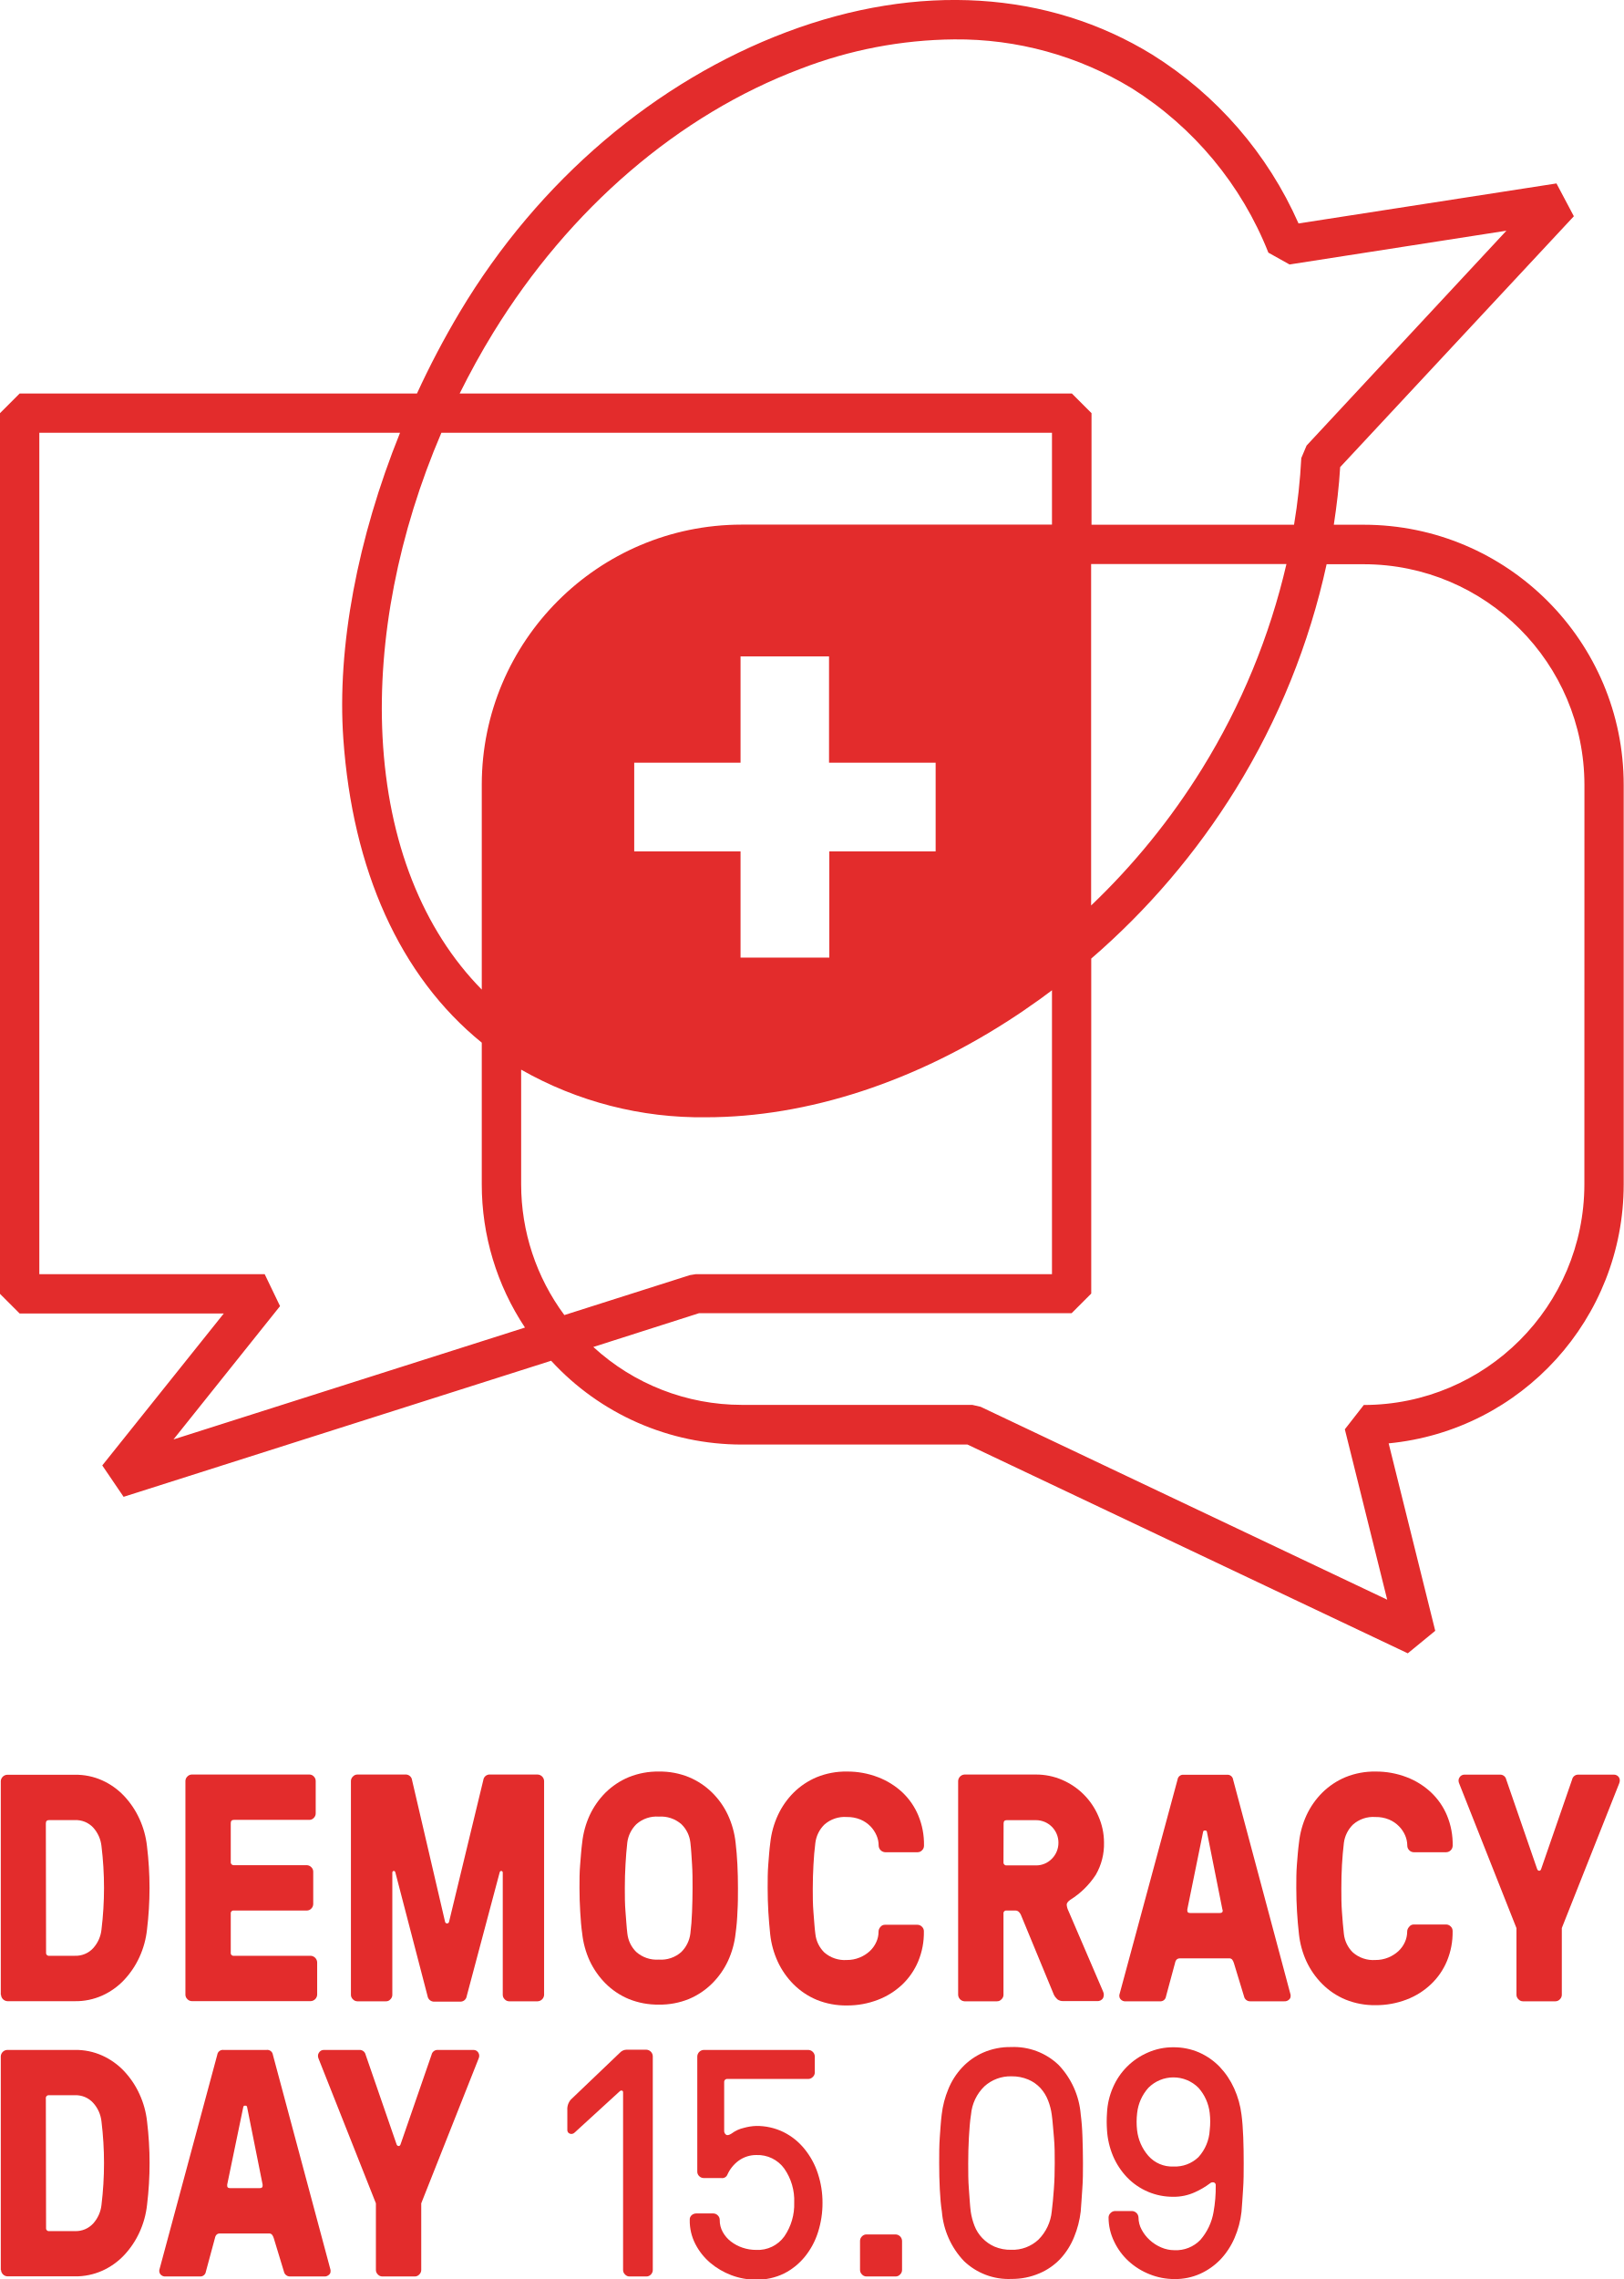
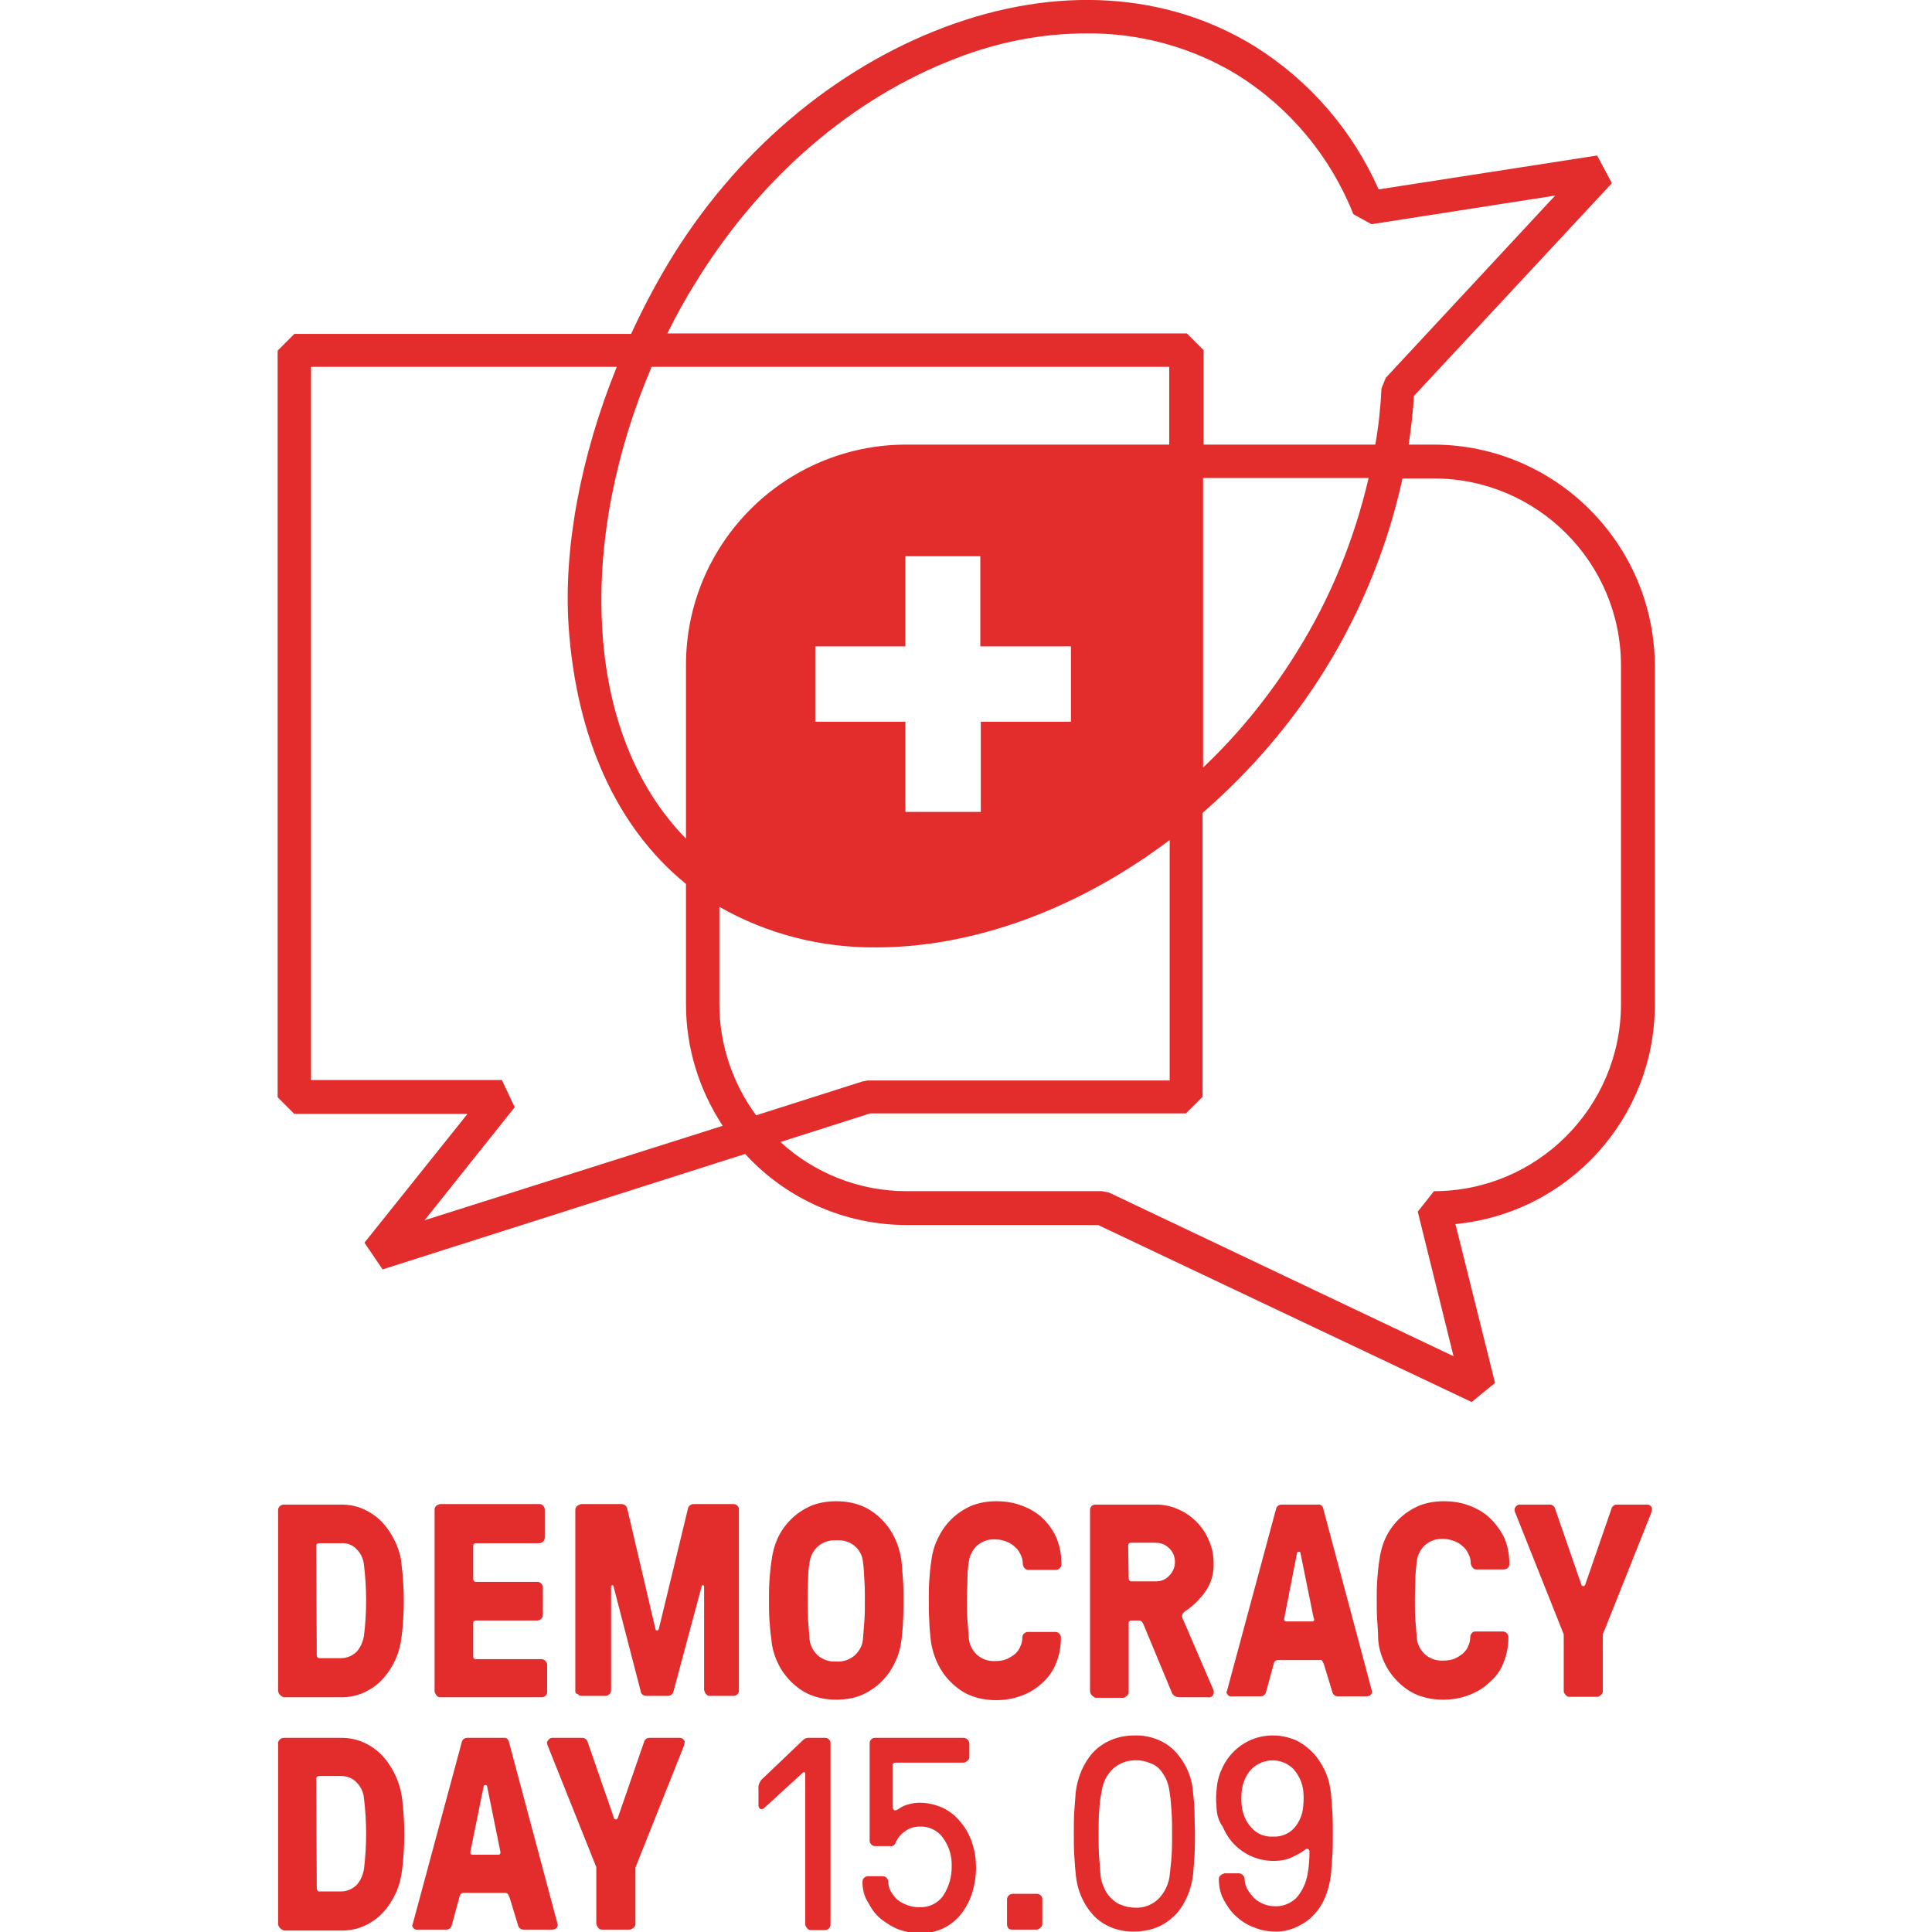
- <svg xmlns="http://www.w3.org/2000/svg" id="Calque_1" data-name="Calque 1" viewBox="0 0 288.64 405">
-   <path d="M65.82,359.5v-38A1.2,1.2,0,0,1,67,320.39H79a11.45,11.45,0,0,1,4.85,1,12.27,12.27,0,0,1,3.88,2.76,15.07,15.07,0,0,1,2.73,4.06,15.72,15.72,0,0,1,1.35,4.89,61.23,61.23,0,0,1,0,14.82,15.72,15.72,0,0,1-1.35,4.89,15.07,15.07,0,0,1-2.73,4.06,12.27,12.27,0,0,1-3.88,2.76,11.45,11.45,0,0,1-4.85,1H67a1.2,1.2,0,0,1-1.14-1.15ZM73.87,352a.5.5,0,0,0,.57.56H79a4.2,4.2,0,0,0,3.26-1.37,5.84,5.84,0,0,0,1.46-3.29,61.23,61.23,0,0,0,0-14.82,5.84,5.84,0,0,0-1.46-3.29A4.2,4.2,0,0,0,79,328.45h-4.6c-.38,0-.57.19-.57.59Z" transform="translate(-65.68 -5)" style="fill:#e32c2c" />
-   <path d="M98.64,359.5v-38a1.11,1.11,0,0,1,.35-.8,1.09,1.09,0,0,1,.8-.35h20.89a1.05,1.05,0,0,1,.79.35,1.13,1.13,0,0,1,.33.8v5.75a1.11,1.11,0,0,1-.33.8,1.06,1.06,0,0,1-.79.36H107.26c-.38,0-.56.19-.56.59v6.87a.52.52,0,0,0,.56.59H120.2a1.14,1.14,0,0,1,.8.34,1.09,1.09,0,0,1,.36.82v5.75a1.14,1.14,0,0,1-.34.8,1.08,1.08,0,0,1-.82.35H107.26a.49.49,0,0,0-.56.56V352a.49.49,0,0,0,.56.56h13.65a1.22,1.22,0,0,1,1.15,1.15v5.76a1.2,1.2,0,0,1-1.15,1.15H99.79a1.09,1.09,0,0,1-.8-.35A1.11,1.11,0,0,1,98.64,359.5Z" transform="translate(-65.68 -5)" style="fill:#e32c2c" />
-   <path d="M128.06,359.5v-38a1.08,1.08,0,0,1,.36-.8,1.07,1.07,0,0,1,.79-.35h8.51a1.13,1.13,0,0,1,1.21,1l5.87,25.19a.36.36,0,0,0,.7,0l6.09-25.19a1.13,1.13,0,0,1,1.21-1h8.45a1.2,1.2,0,0,1,1.15,1.15v38a1.2,1.2,0,0,1-1.15,1.15H156.2a1.07,1.07,0,0,1-.8-.35,1.11,1.11,0,0,1-.35-.8V337.82a.3.3,0,0,0-.21-.33c-.14,0-.25,0-.33.22l-5.86,22a1.13,1.13,0,0,1-1.21,1h-4.52a1.17,1.17,0,0,1-1.24-1l-5.73-22c-.07-.18-.18-.26-.32-.22a.3.3,0,0,0-.21.33V359.5a1.1,1.1,0,0,1-.34.8,1,1,0,0,1-.81.35h-5.06a1.07,1.07,0,0,1-.79-.35A1.08,1.08,0,0,1,128.06,359.5Z" transform="translate(-65.68 -5)" style="fill:#e32c2c" />
-   <path d="M168.82,344.74c-.08-1.39-.13-2.79-.13-4.22s0-2.82.12-4.18.19-2.65.36-3.89a15.65,15.65,0,0,1,1.34-4.88,14.18,14.18,0,0,1,2.8-4,13,13,0,0,1,4.13-2.75,13.76,13.76,0,0,1,5.36-1,13.61,13.61,0,0,1,5.35,1,13.1,13.1,0,0,1,4.13,2.75,13.82,13.82,0,0,1,2.81,4,15.66,15.66,0,0,1,1.35,4.88c.15,1.24.25,2.54.32,3.89s.1,2.75.1,4.18,0,2.83-.09,4.2a37.27,37.27,0,0,1-.33,3.87,15.74,15.74,0,0,1-1.35,4.88,14,14,0,0,1-2.81,4,13,13,0,0,1-4.13,2.77,13.61,13.61,0,0,1-5.35,1,13.76,13.76,0,0,1-5.36-1,12.87,12.87,0,0,1-4.13-2.77,14.37,14.37,0,0,1-2.8-4,15.72,15.72,0,0,1-1.34-4.88C169,347.41,168.9,346.13,168.82,344.74Zm8.05-8.41c-.08,1.37-.12,2.76-.12,4.19s0,2.83.12,4.22.18,2.67.33,3.87a5.4,5.4,0,0,0,1.59,3.28,5.48,5.48,0,0,0,4,1.35,5.42,5.42,0,0,0,4-1.35,5.59,5.59,0,0,0,1.61-3.28c.15-1.18.25-2.47.3-3.86s.09-2.8.09-4.23,0-2.82-.09-4.19-.15-2.66-.3-3.91a5.36,5.36,0,0,0-1.6-3.25,5.5,5.5,0,0,0-4-1.34,5.41,5.41,0,0,0-4,1.35,5.57,5.57,0,0,0-1.61,3.24C177.05,333.67,176.94,335,176.87,336.33Z" transform="translate(-65.68 -5)" style="fill:#e32c2c" />
-   <path d="M202.26,344.74c-.08-1.39-.12-2.79-.12-4.22s0-2.82.11-4.18.19-2.65.36-3.89a15.66,15.66,0,0,1,1.35-4.88,14,14,0,0,1,2.79-4,12.94,12.94,0,0,1,4.12-2.75,13.72,13.72,0,0,1,5.38-1,15.1,15.1,0,0,1,5.5,1,13.4,13.4,0,0,1,4.34,2.7,12,12,0,0,1,2.84,4.13,13.29,13.29,0,0,1,1,5.3v.06a1.11,1.11,0,0,1-.34.8,1.08,1.08,0,0,1-.81.35h-5.75a1.22,1.22,0,0,1-1.16-1.16v-.06a4.41,4.41,0,0,0-.38-1.77,5.42,5.42,0,0,0-1.09-1.63,5.52,5.52,0,0,0-1.76-1.19,6.11,6.11,0,0,0-2.42-.45,5.42,5.42,0,0,0-4,1.35,5.5,5.5,0,0,0-1.6,3.24c-.16,1.25-.27,2.55-.34,3.91s-.12,2.76-.12,4.19,0,2.83.12,4.22.18,2.67.34,3.87a5.39,5.39,0,0,0,1.58,3.28,5.5,5.5,0,0,0,4,1.35,5.89,5.89,0,0,0,2.3-.44,6,6,0,0,0,1.79-1.13,5,5,0,0,0,1.15-1.6,4.3,4.3,0,0,0,.41-1.82v-.05a1.24,1.24,0,0,1,.34-.84,1,1,0,0,1,.82-.38h5.75a1.11,1.11,0,0,1,.8.34,1.08,1.08,0,0,1,.35.81v.06a13.25,13.25,0,0,1-1,5.27,12.18,12.18,0,0,1-2.84,4.14,13.11,13.11,0,0,1-4.34,2.72,15.1,15.1,0,0,1-5.5,1,13.78,13.78,0,0,1-5.37-1,12.87,12.87,0,0,1-4.13-2.77,14.13,14.13,0,0,1-2.79-4,15.74,15.74,0,0,1-1.35-4.88C202.46,347.41,202.34,346.13,202.26,344.74Z" transform="translate(-65.68 -5)" style="fill:#e32c2c" />
-   <path d="M236,359.5v-38a1.2,1.2,0,0,1,1.15-1.15h12.66a11.76,11.76,0,0,1,4.68.95,12.35,12.35,0,0,1,3.84,2.6,12.22,12.22,0,0,1,2.6,3.85,11.58,11.58,0,0,1,1,4.67,10.89,10.89,0,0,1-1.45,5.73,14.65,14.65,0,0,1-4.54,4.46c-.42.3-.64.59-.64.86a2.74,2.74,0,0,0,.28,1.05l6.18,14.38a1.36,1.36,0,0,1,0,1.18,1.13,1.13,0,0,1-1.11.53H254.7a1.59,1.59,0,0,1-1.07-.32,2.82,2.82,0,0,1-.62-.83l-5.87-14.21a1.84,1.84,0,0,0-.33-.47.87.87,0,0,0-.68-.26h-1.51a.49.49,0,0,0-.56.56V359.5a1.08,1.08,0,0,1-.36.8,1.06,1.06,0,0,1-.8.35h-5.75A1.2,1.2,0,0,1,236,359.5Zm8.06-23.59a.52.52,0,0,0,.56.59h5.19a3.89,3.89,0,0,0,2.84-1.17,4,4,0,0,0,1.18-2.87,4,4,0,0,0-4-4h-5.19c-.38,0-.56.19-.56.59Z" transform="translate(-65.68 -5)" style="fill:#e32c2c" />
-   <path d="M264.66,359.5,275,321.26a1,1,0,0,1,1.1-.87h7.69a1,1,0,0,1,1.09.87L295.1,359.5a.91.91,0,0,1,0,.23.77.77,0,0,1-.19.53,1.15,1.15,0,0,1-1,.39h-6a1.09,1.09,0,0,1-1.09-.87l-1.8-5.92a2.31,2.31,0,0,0-.28-.59.65.65,0,0,0-.59-.25h-8.73c-.47,0-.76.27-.87.84l-1.6,5.92a1,1,0,0,1-1.1.87h-6a1.11,1.11,0,0,1-1-.39.9.9,0,0,1-.2-.53A1.79,1.79,0,0,1,264.66,359.5Zm12.08-15.19a1.21,1.21,0,0,0,0,.25c0,.27.17.4.51.4h5.27c.34,0,.51-.13.51-.4a.65.65,0,0,0-.06-.25l-2.75-13.79a.26.26,0,0,0-.28-.22h-.11a.26.26,0,0,0-.28.22Z" transform="translate(-65.68 -5)" style="fill:#e32c2c" />
-   <path d="M296.24,344.74c-.08-1.39-.13-2.79-.13-4.22s0-2.82.11-4.18.2-2.65.37-3.89a15.65,15.65,0,0,1,1.34-4.88,14,14,0,0,1,2.8-4,12.94,12.94,0,0,1,4.12-2.75,13.64,13.64,0,0,1,5.37-1,15.16,15.16,0,0,1,5.51,1,13.24,13.24,0,0,1,4.33,2.7,11.93,11.93,0,0,1,2.85,4.13,13.29,13.29,0,0,1,1,5.3v.06a1.18,1.18,0,0,1-1.16,1.15H317a1.13,1.13,0,0,1-.81-.35,1.15,1.15,0,0,1-.35-.81v-.06a4.59,4.59,0,0,0-.38-1.77,5.27,5.27,0,0,0-1.1-1.63,5.41,5.41,0,0,0-1.76-1.19,6,6,0,0,0-2.42-.45,5.41,5.41,0,0,0-4,1.35,5.57,5.57,0,0,0-1.61,3.24c-.15,1.25-.26,2.55-.34,3.91s-.11,2.76-.11,4.19,0,2.83.11,4.22.19,2.67.34,3.87a5.4,5.4,0,0,0,1.59,3.28,5.48,5.48,0,0,0,4,1.35,5.91,5.91,0,0,0,2.31-.44,6.13,6.13,0,0,0,1.79-1.13,5,5,0,0,0,1.15-1.6,4.45,4.45,0,0,0,.41-1.82v-.05a1.24,1.24,0,0,1,.34-.84A1,1,0,0,1,317,347h5.74a1.14,1.14,0,0,1,.81.34,1.08,1.08,0,0,1,.35.81v.06a13.25,13.25,0,0,1-1,5.27,12.06,12.06,0,0,1-2.85,4.14,13,13,0,0,1-4.33,2.72,15.16,15.16,0,0,1-5.51,1,13.73,13.73,0,0,1-5.36-1,12.76,12.76,0,0,1-4.13-2.77,14.16,14.16,0,0,1-2.8-4,15.72,15.72,0,0,1-1.34-4.88C296.44,347.41,296.32,346.13,296.24,344.74Z" transform="translate(-65.68 -5)" style="fill:#e32c2c" />
-   <path d="M325.09,322a1.37,1.37,0,0,1-.14-.59,1,1,0,0,1,.17-.54,1,1,0,0,1,.87-.5h6.34a1.09,1.09,0,0,1,1.1.87l5.5,15.92c.08.18.19.29.35.29s.28-.08.35-.29l5.51-15.92a1.09,1.09,0,0,1,1.09-.87h6.35a1.06,1.06,0,0,1,.9.5,1,1,0,0,1,.14.54,1.53,1.53,0,0,1-.14.59l-10.17,25.63V359.5a1.11,1.11,0,0,1-.35.8,1.07,1.07,0,0,1-.8.35H336.4a1.07,1.07,0,0,1-.79-.35,1.08,1.08,0,0,1-.36-.8V347.65Z" transform="translate(-65.68 -5)" style="fill:#e32c2c" />
-   <path d="M65.82,408.4v-38A1.2,1.2,0,0,1,67,369.29H79a11.45,11.45,0,0,1,4.85,1,12.27,12.27,0,0,1,3.88,2.76,15.07,15.07,0,0,1,2.73,4.06A15.65,15.65,0,0,1,91.82,382a61.23,61.23,0,0,1,0,14.82,15.72,15.72,0,0,1-1.35,4.89,15.07,15.07,0,0,1-2.73,4.06,12.27,12.27,0,0,1-3.88,2.76,11.6,11.6,0,0,1-4.85,1H67a1.2,1.2,0,0,1-1.14-1.15Zm8.05-7.47a.5.5,0,0,0,.57.56H79a4.2,4.2,0,0,0,3.26-1.37,5.87,5.87,0,0,0,1.46-3.29,61.23,61.23,0,0,0,0-14.82,5.84,5.84,0,0,0-1.46-3.29A4.17,4.17,0,0,0,79,377.34h-4.6a.51.51,0,0,0-.57.59Z" transform="translate(-65.68 -5)" style="fill:#e32c2c" />
-   <path d="M94,408.4l10.3-38.24a1,1,0,0,1,1.1-.87h7.69a1,1,0,0,1,1.1.87l10.25,38.24a1.64,1.64,0,0,1,0,.22.73.73,0,0,1-.19.54,1.15,1.15,0,0,1-1,.39h-6a1.09,1.09,0,0,1-1.1-.87l-1.8-5.92a1.9,1.9,0,0,0-.28-.59.65.65,0,0,0-.59-.26h-8.73c-.47,0-.76.28-.87.85l-1.6,5.92a1,1,0,0,1-1.09.87h-6a1.11,1.11,0,0,1-1-.39.91.91,0,0,1-.2-.54A.83.83,0,0,1,94,408.4Zm12.07-15.19a1.21,1.21,0,0,0,0,.25q0,.39.51.39h5.28c.34,0,.5-.13.5-.39a.85.85,0,0,0,0-.25l-2.76-13.79a.26.26,0,0,0-.28-.22h-.11a.26.26,0,0,0-.28.22Z" transform="translate(-65.68 -5)" style="fill:#e32c2c" />
-   <path d="M122.34,370.92a1.37,1.37,0,0,1-.14-.59.91.91,0,0,1,.17-.54,1,1,0,0,1,.87-.5h6.34a1.09,1.09,0,0,1,1.1.87l5.5,15.92a.41.41,0,0,0,.35.29c.16,0,.28-.09.35-.29l5.51-15.92a1.08,1.08,0,0,1,1.09-.87h6.35a1,1,0,0,1,.89.5,1,1,0,0,1,.15.54,1.39,1.39,0,0,1-.15.59l-10.16,25.63V408.4a1.11,1.11,0,0,1-.35.8,1.07,1.07,0,0,1-.8.35h-5.76a1.09,1.09,0,0,1-.8-.35,1.11,1.11,0,0,1-.35-.8V396.55Z" transform="translate(-65.68 -5)" style="fill:#e32c2c" />
-   <path d="M166.53,383.55V380a2.57,2.57,0,0,1,.62-1.88l8.73-8.34a1.65,1.65,0,0,1,1.15-.53h3.55a1.2,1.2,0,0,1,1.14,1.15v38a1.13,1.13,0,0,1-.33.8,1.08,1.08,0,0,1-.81.35h-3a1.05,1.05,0,0,1-.79-.35,1.07,1.07,0,0,1-.35-.8V376.84c0-.19-.07-.3-.2-.32a.37.37,0,0,0-.34.07L167.8,384a.79.79,0,0,1-.83.17A.65.65,0,0,1,166.53,383.55Z" transform="translate(-65.68 -5)" style="fill:#e32c2c" />
-   <path d="M188.29,399.5a1,1,0,0,1,.36-.86,1.24,1.24,0,0,1,.81-.29h3a1.13,1.13,0,0,1,.8.33,1.09,1.09,0,0,1,.36.82,4.27,4.27,0,0,0,.55,2.17,5.42,5.42,0,0,0,1.43,1.66,7.11,7.11,0,0,0,2.06,1.1,7.49,7.49,0,0,0,2.45.4,5.79,5.79,0,0,0,5-2.41,10,10,0,0,0,1.75-6,9.84,9.84,0,0,0-1.78-6.06,5.84,5.84,0,0,0-4.95-2.39,5.28,5.28,0,0,0-3.14,1,6.22,6.22,0,0,0-2,2.47,1,1,0,0,1-1.1.62h-3.11a1.13,1.13,0,0,1-.8-.33,1.08,1.08,0,0,1-.35-.82V370.44a1.2,1.2,0,0,1,1.15-1.15h18.58a1.2,1.2,0,0,1,1.16,1.14v2.88a1.06,1.06,0,0,1-.36.79,1.11,1.11,0,0,1-.82.35H195a.53.53,0,0,0-.59.57v8.64a.8.8,0,0,0,.33.69q.31.24,1-.21a5.75,5.75,0,0,1,2.18-1,9.32,9.32,0,0,1,2.18-.34,10.81,10.81,0,0,1,4.86,1.09,11.18,11.18,0,0,1,3.73,3,13.46,13.46,0,0,1,2.37,4.35,16.4,16.4,0,0,1,.83,5.22,16.87,16.87,0,0,1-.8,5.22,13.17,13.17,0,0,1-2.34,4.36,11.41,11.41,0,0,1-3.73,3,11,11,0,0,1-4.92,1.08,12.37,12.37,0,0,1-4.42-.8,12.77,12.77,0,0,1-3.75-2.2,10.93,10.93,0,0,1-2.64-3.33A9,9,0,0,1,188.29,399.5Z" transform="translate(-65.68 -5)" style="fill:#e32c2c" />
-   <path d="M218.56,408.4v-5.17a1.11,1.11,0,0,1,.34-.8,1.08,1.08,0,0,1,.81-.35h5.17a1.18,1.18,0,0,1,1.15,1.15v5.17a1.11,1.11,0,0,1-.35.8,1.07,1.07,0,0,1-.8.35h-5.17a1.09,1.09,0,0,1-.8-.35A1.11,1.11,0,0,1,218.56,408.4Z" transform="translate(-65.68 -5)" style="fill:#e32c2c" />
-   <path d="M232.74,394.05c-.08-1.51-.11-3.07-.11-4.66s0-3.13.11-4.63.19-2.82.34-4a16.64,16.64,0,0,1,1.18-4.52,12.47,12.47,0,0,1,2.44-3.82,11.44,11.44,0,0,1,3.71-2.64,11.93,11.93,0,0,1,5-1,11.52,11.52,0,0,1,8.45,3.18,14.41,14.41,0,0,1,3.93,8.78c.15,1.14.26,2.47.31,4s.09,3.06.09,4.63,0,3.12-.12,4.63-.17,2.85-.28,4a17,17,0,0,1-1.18,4.55,12.64,12.64,0,0,1-2.41,3.83,11,11,0,0,1-3.74,2.61,12.4,12.4,0,0,1-5,1,11.46,11.46,0,0,1-8.44-3.19,14.42,14.42,0,0,1-3.91-8.77C232.93,396.9,232.82,395.57,232.74,394.05Zm5.17-9.17c-.08,1.49-.12,3-.12,4.57s0,3.08.12,4.57.18,2.84.33,4a11.49,11.49,0,0,0,.66,2.51,6.55,6.55,0,0,0,1.39,2.19,6.85,6.85,0,0,0,2.16,1.52,7.23,7.23,0,0,0,3,.57,6.72,6.72,0,0,0,4.83-1.81,8.21,8.21,0,0,0,2.36-5c.15-1.18.27-2.52.38-4s.15-3,.15-4.57,0-3.08-.14-4.57-.22-2.85-.39-4.08a10.72,10.72,0,0,0-.65-2.5,7,7,0,0,0-1.34-2.19,6.26,6.26,0,0,0-2.17-1.53,7.44,7.44,0,0,0-3-.58,6.9,6.9,0,0,0-4.82,1.79,7.91,7.91,0,0,0-2.37,5C238.09,382,238,383.4,237.91,384.88Z" transform="translate(-65.68 -5)" style="fill:#e32c2c" />
-   <path d="M262.46,383.52a21.14,21.14,0,0,1,0-3,12.78,12.78,0,0,1,1.06-4.56,11.85,11.85,0,0,1,6.22-6.21,11,11,0,0,1,4.52-.93,11.31,11.31,0,0,1,4.57.92,11.66,11.66,0,0,1,3.67,2.56,13.82,13.82,0,0,1,2.56,3.82,16,16,0,0,1,1.31,4.67c.15,1.14.25,2.47.31,4s.08,3.06.08,4.63,0,3.12-.11,4.64-.17,2.84-.28,4a16.11,16.11,0,0,1-1.24,4.66,13.17,13.17,0,0,1-2.49,3.8,11.71,11.71,0,0,1-3.61,2.55,10.83,10.83,0,0,1-4.55.94,11.81,11.81,0,0,1-4.44-.85,12.12,12.12,0,0,1-3.74-2.33,11.18,11.18,0,0,1-2.56-3.47,9.76,9.76,0,0,1-1-4.29,1.08,1.08,0,0,1,.36-.8,1.11,1.11,0,0,1,.8-.35l3,0a1.2,1.2,0,0,1,1.16,1.15,4.52,4.52,0,0,0,.55,2.14,6.75,6.75,0,0,0,1.44,1.86,7,7,0,0,0,2.05,1.32,5.86,5.86,0,0,0,2.35.49,6,6,0,0,0,4.61-1.83,10.14,10.14,0,0,0,2.34-4.94,24.82,24.82,0,0,0,.39-4.76.49.49,0,0,0-.32-.51.74.74,0,0,0-.71.17,13.78,13.78,0,0,1-2.63,1.55,9,9,0,0,1-3.9.83,11.28,11.28,0,0,1-8.19-3.44,12.69,12.69,0,0,1-2.5-3.79A14.17,14.17,0,0,1,262.46,383.52Zm5.35.05a8.34,8.34,0,0,0,2,4.54,5.61,5.61,0,0,0,4.47,1.9,6,6,0,0,0,4.44-1.67,7.73,7.73,0,0,0,2-4.77,13.12,13.12,0,0,0,0-3.07,8.09,8.09,0,0,0-2-4.48,6.28,6.28,0,0,0-8.9,0,8,8,0,0,0-2,4.48A13.12,13.12,0,0,0,267.81,383.57Z" transform="translate(-65.68 -5)" style="fill:#e32c2c" />
-   <path d="M308.12,98.25h-5.34c.52-3.42.93-6.83,1.13-10.24l41.54-44.58-3.09-5.83-45.85,7.11a67.54,67.54,0,0,0-26-30C252,3.33,228.89,1.89,205.5,10.7c-23.08,8.69-44,26.17-58.09,49.76a153.51,153.51,0,0,0-7.61,14.47H69.17l-3.49,3.49V234.93l3.49,3.49h36.29l-21.6,27L87.65,271l76-24.18a46,46,0,0,0,33.87,14.89h40.14l78.27,37.1,4.88-4-8.28-33.31a46.26,46.26,0,0,0,41.78-46v-71A46.24,46.24,0,0,0,308.12,98.25ZM153.36,64.12c13.58-22.09,33-38.74,54.6-46.88A77.65,77.65,0,0,1,235.3,12a59.66,59.66,0,0,1,31.59,8.7,61,61,0,0,1,24.26,29.2L294.91,52l38.55-6L297.94,84.18,297,86.4a103.9,103.9,0,0,1-1.29,11.85h-36V78.42l-3.49-3.49H147.39C149.22,71.25,151.2,67.63,153.36,64.12Zm141,41.11a121,121,0,0,1-15,36.38,123,123,0,0,1-19.72,24.3V105.23ZM144.14,81.91H252.68V98.23H197.51a46.24,46.24,0,0,0-46.19,46.19v36.44c-10.49-10.66-16.67-26.17-17.64-44.93C132.79,118.57,136.53,99.65,144.14,81.91Zm34.28,74.39V140.54h18.9V121.65h15.73v18.89H232V156.3h-18.9v18.87H197.32V156.3ZM96.52,260.8l18.94-23.69-2.73-5.68H72.67V81.91h64.12c-7.55,18.71-11.23,38.11-10.08,54.38,1.64,23.26,10,42.15,24.61,54h0l0,0v25.17A45.92,45.92,0,0,0,159,240.92Zm61.8-45.33V195.09a64.69,64.69,0,0,0,32.86,8.46c17.93,0,37.37-6.25,55.35-18.21.76-.5,1.49-1,2.24-1.54.57-.4,1.14-.78,1.71-1.19.74-.53,1.47-1.08,2.2-1.63v50.45h-63.3l-1.06.17L166,238.7A39,39,0,0,1,158.32,215.47Zm189,0a39.25,39.25,0,0,1-39.21,39.21L304.74,259l7.53,30.28L240,255l-1.49-.34H197.53a39,39,0,0,1-26.38-10.29l18.78-6h66.24l3.49-3.49V175.35a130.19,130.19,0,0,0,25.67-30.08,127.65,127.65,0,0,0,16.17-40h6.62a39.25,39.25,0,0,1,39.21,39.21Z" transform="translate(-65.68 -5)" style="fill:#e32c2c" />
+ <svg xmlns="http://www.w3.org/2000/svg" version="1.1" id="Calque_1" x="0px" y="0px" viewBox="0 0 405 405" style="enable-background:new 0 0 405 405;" xml:space="preserve" width="405" height="405">
+   <style type="text/css">
+ 	.st0{fill:#E32C2C;}
+ </style>
+   <path class="st0" d="M58.3,354.5v-38c0-0.6,0.6-1.1,1.2-1.1h12c1.7,0,3.3,0.3,4.8,1c1.5,0.7,2.8,1.6,3.9,2.8c1.1,1.2,2,2.6,2.7,4.1  c0.7,1.5,1.2,3.2,1.3,4.9c0.6,4.9,0.6,9.9,0,14.8c-0.2,1.7-0.6,3.3-1.3,4.9c-0.7,1.5-1.6,2.9-2.7,4.1c-1.1,1.2-2.4,2.1-3.9,2.8  c-1.5,0.7-3.2,1-4.8,1h-12C58.9,355.6,58.4,355.1,58.3,354.5L58.3,354.5z M66.4,347c0,0.3,0.2,0.5,0.4,0.6c0,0,0.1,0,0.1,0h4.6  c1.2,0,2.4-0.5,3.3-1.4c0.8-0.9,1.3-2.1,1.5-3.3c0.6-4.9,0.6-9.9,0-14.8c-0.1-1.2-0.6-2.4-1.5-3.3c-0.8-0.9-2-1.4-3.3-1.3h-4.6  c-0.4,0-0.6,0.2-0.6,0.6L66.4,347z" />
+   <path class="st0" d="M91.1,354.5v-38c0-0.3,0.1-0.6,0.3-0.8c0.2-0.2,0.5-0.3,0.8-0.4h20.9c0.3,0,0.6,0.1,0.8,0.4  c0.2,0.2,0.3,0.5,0.3,0.8v5.8c0,0.3-0.1,0.6-0.3,0.8c-0.2,0.2-0.5,0.4-0.8,0.4H99.8c-0.4,0-0.6,0.2-0.6,0.6v6.9  c0,0.3,0.2,0.5,0.4,0.6c0,0,0.1,0,0.1,0h12.9c0.3,0,0.6,0.1,0.8,0.3c0.2,0.2,0.4,0.5,0.4,0.8v5.8c0,0.3-0.1,0.6-0.3,0.8  c-0.2,0.2-0.5,0.4-0.8,0.4H99.8c-0.3,0-0.5,0.1-0.6,0.4c0,0.1,0,0.1,0,0.2v6.9c0,0.3,0.1,0.5,0.4,0.6c0.1,0,0.1,0,0.2,0h13.7  c0.6,0,1.1,0.5,1.2,1.1v5.8c0,0.6-0.5,1.1-1.2,1.1H92.3c-0.3,0-0.6-0.1-0.8-0.4C91.3,355.1,91.1,354.8,91.1,354.5z" />
+   <path class="st0" d="M120.6,354.5v-38c0-0.3,0.1-0.6,0.4-0.8c0.2-0.2,0.5-0.3,0.8-0.4h8.5c0.6,0,1.1,0.4,1.2,1l5.9,25.2  c0,0.2,0.2,0.3,0.4,0.3c0.1,0,0.2-0.1,0.3-0.3l6.1-25.2c0.1-0.6,0.6-1,1.2-1h8.4c0.6,0,1.1,0.5,1.1,1.1v38c0,0.6-0.5,1.1-1.1,1.1h-5  c-0.3,0-0.6-0.1-0.8-0.4c-0.2-0.2-0.3-0.5-0.4-0.8v-21.7c0-0.1-0.1-0.3-0.2-0.3c-0.1,0-0.2,0-0.3,0.2l-5.9,22c-0.1,0.6-0.6,1-1.2,1  h-4.5c-0.6,0-1.2-0.4-1.2-1l-5.7-22c-0.1-0.2-0.2-0.3-0.3-0.2c-0.1,0-0.2,0.2-0.2,0.3v21.7c0,0.3-0.1,0.6-0.3,0.8  c-0.2,0.2-0.5,0.4-0.8,0.4h-5.1c-0.3,0-0.6-0.1-0.8-0.4C120.7,355.1,120.6,354.8,120.6,354.5z" />
+   <path class="st0" d="M161.3,339.7c-0.1-1.4-0.1-2.8-0.1-4.2s0-2.8,0.1-4.2s0.2-2.6,0.4-3.9c0.2-1.7,0.6-3.3,1.3-4.9  c0.7-1.5,1.6-2.8,2.8-4c1.2-1.2,2.6-2.1,4.1-2.8c1.7-0.7,3.5-1,5.4-1c1.8,0,3.7,0.3,5.4,1c1.5,0.6,2.9,1.6,4.1,2.8  c1.2,1.2,2.1,2.5,2.8,4c0.7,1.5,1.2,3.2,1.4,4.9c0.1,1.2,0.2,2.5,0.3,3.9s0.1,2.8,0.1,4.2s0,2.8-0.1,4.2c0,1.3-0.2,2.6-0.3,3.9  c-0.2,1.7-0.6,3.3-1.4,4.9c-0.7,1.5-1.6,2.8-2.8,4c-1.2,1.2-2.6,2.1-4.1,2.8c-1.7,0.7-3.5,1-5.4,1c-1.8,0-3.7-0.3-5.4-1  c-1.5-0.6-2.9-1.6-4.1-2.8c-1.2-1.2-2.1-2.5-2.8-4c-0.7-1.5-1.2-3.2-1.3-4.9C161.5,342.4,161.4,341.1,161.3,339.7z M169.4,331.3  c-0.1,1.4-0.1,2.8-0.1,4.2s0,2.8,0.1,4.2s0.2,2.7,0.3,3.9c0.1,1.2,0.7,2.4,1.6,3.3c1.1,1,2.5,1.5,4,1.4c1.5,0.1,2.9-0.4,4-1.4  c0.9-0.9,1.5-2,1.6-3.3c0.1-1.2,0.2-2.5,0.3-3.9s0.1-2.8,0.1-4.2s0-2.8-0.1-4.2s-0.1-2.7-0.3-3.9c-0.1-1.2-0.7-2.4-1.6-3.2  c-1.1-1-2.5-1.4-4-1.3c-1.5-0.1-2.9,0.4-4,1.4c-0.9,0.9-1.4,2-1.6,3.2C169.5,328.7,169.4,330,169.4,331.3L169.4,331.3z" />
+   <path class="st0" d="M194.8,339.7c-0.1-1.4-0.1-2.8-0.1-4.2s0-2.8,0.1-4.2s0.2-2.6,0.4-3.9c0.2-1.7,0.6-3.3,1.4-4.9  c0.7-1.5,1.6-2.8,2.8-4c1.2-1.2,2.6-2.1,4.1-2.8c1.7-0.7,3.5-1,5.4-1c1.9,0,3.7,0.3,5.5,1c1.6,0.6,3.1,1.5,4.3,2.7  c1.2,1.2,2.2,2.6,2.8,4.1c0.7,1.7,1,3.5,1,5.3v0.1c0,0.3-0.1,0.6-0.3,0.8c-0.2,0.2-0.5,0.4-0.8,0.4h-5.8c-0.6,0-1.1-0.5-1.2-1.2  v-0.1c0-0.6-0.1-1.2-0.4-1.8c-0.3-0.6-0.6-1.2-1.1-1.6c-0.5-0.5-1.1-0.9-1.8-1.2c-0.8-0.3-1.6-0.5-2.4-0.5c-1.5-0.1-2.9,0.4-4,1.4  c-0.9,0.9-1.4,2-1.6,3.2c-0.2,1.2-0.3,2.5-0.3,3.9s-0.1,2.8-0.1,4.2s0,2.8,0.1,4.2s0.2,2.7,0.3,3.9c0.1,1.2,0.7,2.4,1.6,3.3  c1.1,1,2.5,1.5,4,1.4c0.8,0,1.6-0.1,2.3-0.4c0.7-0.3,1.3-0.7,1.8-1.1c0.5-0.5,0.9-1,1.1-1.6c0.3-0.6,0.4-1.2,0.4-1.8v0  c0-0.3,0.1-0.6,0.3-0.8c0.2-0.2,0.5-0.4,0.8-0.4h5.8c0.3,0,0.6,0.1,0.8,0.3c0.2,0.2,0.4,0.5,0.4,0.8v0.1c0,1.8-0.3,3.6-1,5.3  c-0.6,1.6-1.6,3-2.8,4.1c-1.3,1.2-2.7,2.1-4.3,2.7c-1.8,0.7-3.6,1-5.5,1c-1.8,0-3.7-0.3-5.4-1c-1.5-0.6-2.9-1.6-4.1-2.8  c-1.2-1.2-2.1-2.5-2.8-4c-0.7-1.5-1.2-3.2-1.4-4.9C195,342.4,194.8,341.1,194.8,339.7z" />
+   <path class="st0" d="M228.5,354.5v-38c0-0.6,0.5-1.1,1.1-1.1h12.7c1.6,0,3.2,0.3,4.7,1c1.4,0.6,2.7,1.5,3.8,2.6  c1.1,1.1,2,2.4,2.6,3.9c0.7,1.5,1,3.1,1,4.7c0.1,2-0.4,4-1.5,5.7c-1.2,1.8-2.7,3.3-4.5,4.5c-0.4,0.3-0.6,0.6-0.6,0.9  c0,0.4,0.1,0.7,0.3,1l6.2,14.4c0.2,0.4,0.2,0.8,0,1.2c-0.2,0.4-0.7,0.6-1.1,0.5h-5.9c-0.4,0-0.8-0.1-1.1-0.3  c-0.3-0.2-0.5-0.5-0.6-0.8l-5.9-14.2c-0.1-0.2-0.2-0.3-0.3-0.5c-0.2-0.2-0.4-0.3-0.7-0.3h-1.5c-0.3,0-0.5,0.1-0.6,0.4  c0,0.1,0,0.1,0,0.2v14.4c0,0.3-0.1,0.6-0.4,0.8c-0.2,0.2-0.5,0.4-0.8,0.4h-5.8C229,355.6,228.5,355.1,228.5,354.5z M236.6,330.9  c0,0.3,0.2,0.5,0.4,0.6c0,0,0.1,0,0.1,0h5.2c1.1,0,2.1-0.4,2.8-1.2c0.8-0.8,1.2-1.8,1.2-2.9c0-2.2-1.8-4-4-4h-5.2  c-0.4,0-0.6,0.2-0.6,0.6L236.6,330.9z" />
+   <path class="st0" d="M257.2,354.5l10.3-38.2c0.1-0.5,0.6-0.9,1.1-0.9h7.7c0.5-0.1,1,0.3,1.1,0.9l10.2,38.2c0,0.1,0,0.2,0,0.2  c0,0.2-0.1,0.4-0.2,0.5c-0.2,0.3-0.6,0.4-1,0.4h-6c-0.5,0-1-0.4-1.1-0.9l-1.8-5.9c-0.1-0.2-0.2-0.4-0.3-0.6  c-0.1-0.2-0.4-0.3-0.6-0.2h-8.7c-0.5,0-0.8,0.3-0.9,0.8l-1.6,5.9c-0.1,0.5-0.6,0.9-1.1,0.9h-6c-0.4,0.1-0.8-0.1-1-0.4  c-0.1-0.2-0.2-0.3-0.2-0.5C257.1,354.7,257.1,354.6,257.2,354.5z M269.2,339.3c0,0.1,0,0.2,0,0.2c0,0.3,0.2,0.4,0.5,0.4h5.3  c0.3,0,0.5-0.1,0.5-0.4c0-0.1,0-0.2-0.1-0.2l-2.8-13.8c0-0.1-0.1-0.2-0.3-0.2h-0.1c-0.1,0-0.3,0.1-0.3,0.2L269.2,339.3z" />
+   <path class="st0" d="M288.7,339.7c-0.1-1.4-0.1-2.8-0.1-4.2s0-2.8,0.1-4.2s0.2-2.6,0.4-3.9c0.2-1.7,0.6-3.3,1.3-4.9  c0.7-1.5,1.6-2.8,2.8-4c1.2-1.2,2.6-2.1,4.1-2.8c1.7-0.7,3.5-1,5.4-1c1.9,0,3.8,0.3,5.5,1c1.6,0.6,3.1,1.5,4.3,2.7  c1.2,1.2,2.2,2.6,2.9,4.1c0.7,1.7,1,3.5,1,5.3v0.1c0,0.6-0.5,1.1-1.2,1.1h-5.7c-0.3,0-0.6-0.1-0.8-0.4c-0.2-0.2-0.3-0.5-0.4-0.8  v-0.1c0-0.6-0.1-1.2-0.4-1.8c-0.3-0.6-0.6-1.2-1.1-1.6c-0.5-0.5-1.1-0.9-1.8-1.2c-0.8-0.3-1.6-0.5-2.4-0.5c-1.5-0.1-2.9,0.4-4,1.4  c-0.9,0.9-1.4,2-1.6,3.2c-0.1,1.2-0.3,2.5-0.3,3.9s-0.1,2.8-0.1,4.2s0,2.8,0.1,4.2s0.2,2.7,0.3,3.9c0.1,1.2,0.7,2.4,1.6,3.3  c1.1,1,2.5,1.5,4,1.4c0.8,0,1.6-0.1,2.3-0.4c0.7-0.3,1.3-0.7,1.8-1.1c0.5-0.5,0.9-1,1.1-1.6c0.3-0.6,0.4-1.2,0.4-1.8v0  c0-0.3,0.1-0.6,0.3-0.8c0.2-0.3,0.5-0.4,0.8-0.4h5.7c0.3,0,0.6,0.1,0.8,0.3c0.2,0.2,0.4,0.5,0.4,0.8v0.1c0,1.8-0.3,3.6-1,5.3  c-0.6,1.6-1.6,3-2.9,4.1c-1.2,1.2-2.7,2.1-4.3,2.7c-1.8,0.7-3.6,1-5.5,1c-1.8,0-3.7-0.3-5.4-1c-1.5-0.6-2.9-1.6-4.1-2.8  c-1.2-1.2-2.1-2.5-2.8-4c-0.7-1.5-1.2-3.2-1.3-4.9C288.9,342.4,288.8,341.1,288.7,339.7z" />
+   <path class="st0" d="M317.6,317c-0.1-0.2-0.1-0.4-0.1-0.6c0-0.2,0.1-0.4,0.2-0.5c0.2-0.3,0.5-0.5,0.9-0.5h6.3c0.5,0,1,0.4,1.1,0.9  l5.5,15.9c0.1,0.2,0.2,0.3,0.4,0.3s0.3-0.1,0.4-0.3l5.5-15.9c0.1-0.5,0.6-0.9,1.1-0.9h6.4c0.4,0,0.7,0.2,0.9,0.5  c0.1,0.2,0.1,0.4,0.1,0.5c0,0.2-0.1,0.4-0.1,0.6l-10.2,25.6v11.9c0,0.3-0.1,0.6-0.4,0.8c-0.2,0.2-0.5,0.4-0.8,0.4h-5.8  c-0.3,0-0.6-0.1-0.8-0.4c-0.2-0.2-0.4-0.5-0.4-0.8v-11.9L317.6,317z" />
+   <path class="st0" d="M58.3,403.4v-38c0-0.6,0.6-1.1,1.2-1.1h12c1.7,0,3.3,0.3,4.8,1c1.5,0.7,2.8,1.6,3.9,2.8c1.1,1.2,2,2.6,2.7,4.1  c0.7,1.5,1.2,3.2,1.4,4.9c0.6,4.9,0.6,9.9,0,14.8c-0.2,1.7-0.6,3.3-1.3,4.9c-0.7,1.5-1.6,2.9-2.7,4.1c-1.1,1.2-2.4,2.1-3.9,2.8  c-1.5,0.7-3.2,1-4.8,1h-12C58.9,404.5,58.4,404,58.3,403.4L58.3,403.4z M66.4,395.9c0,0.3,0.2,0.5,0.4,0.6c0,0,0.1,0,0.1,0h4.6  c1.2,0,2.4-0.5,3.3-1.4c0.8-0.9,1.3-2.1,1.5-3.3c0.6-4.9,0.6-9.9,0-14.8c-0.1-1.2-0.6-2.4-1.5-3.3c-0.8-0.9-2-1.4-3.3-1.4h-4.6  c-0.3,0-0.5,0.2-0.6,0.4c0,0.1,0,0.1,0,0.2L66.4,395.9z" />
+   <path class="st0" d="M86.5,403.4l10.3-38.2c0.1-0.5,0.6-0.9,1.1-0.9h7.7c0.5-0.1,1,0.3,1.1,0.9l10.2,38.2c0,0.1,0,0.1,0,0.2  c0,0.2-0.1,0.4-0.2,0.5c-0.2,0.3-0.6,0.4-1,0.4h-6c-0.5,0-1-0.4-1.1-0.9l-1.8-5.9c-0.1-0.2-0.2-0.4-0.3-0.6  c-0.1-0.2-0.4-0.3-0.6-0.3h-8.7c-0.5,0-0.8,0.3-0.9,0.9l-1.6,5.9c-0.1,0.5-0.6,0.9-1.1,0.9h-6c-0.4,0.1-0.8-0.1-1-0.4  c-0.1-0.2-0.2-0.3-0.2-0.5C86.5,403.5,86.5,403.5,86.5,403.4z M98.6,388.2c0,0.1,0,0.2,0,0.2c0,0.3,0.2,0.4,0.5,0.4h5.3  c0.3,0,0.5-0.1,0.5-0.4c0-0.1,0-0.2,0-0.2l-2.8-13.8c0-0.1-0.1-0.2-0.3-0.2h-0.1c-0.1,0-0.3,0.1-0.3,0.2L98.6,388.2z" />
+   <path class="st0" d="M114.8,365.9c-0.1-0.2-0.1-0.4-0.1-0.6c0-0.2,0.1-0.4,0.2-0.5c0.2-0.3,0.5-0.5,0.9-0.5h6.3c0.5,0,1,0.4,1.1,0.9  l5.5,15.9c0,0.2,0.2,0.3,0.4,0.3c0.2,0,0.3-0.1,0.4-0.3l5.5-15.9c0.1-0.5,0.6-0.9,1.1-0.9h6.4c0.4,0,0.7,0.2,0.9,0.5  c0.1,0.2,0.2,0.3,0.1,0.5c0,0.2-0.1,0.4-0.1,0.6l-10.2,25.6v11.8c0,0.3-0.1,0.6-0.4,0.8c-0.2,0.2-0.5,0.4-0.8,0.4h-5.8  c-0.3,0-0.6-0.1-0.8-0.4c-0.2-0.2-0.3-0.5-0.4-0.8v-11.9L114.8,365.9z" />
+   <path class="st0" d="M159,378.5V375c-0.1-0.7,0.2-1.4,0.6-1.9l8.7-8.3c0.3-0.3,0.7-0.5,1.1-0.5h3.6c0.6,0,1.1,0.5,1.1,1.1v38  c0,0.3-0.1,0.6-0.3,0.8c-0.2,0.2-0.5,0.4-0.8,0.4h-3c-0.3,0-0.6-0.1-0.8-0.4c-0.2-0.2-0.4-0.5-0.4-0.8v-31.6c0-0.2-0.1-0.3-0.2-0.3  c-0.1,0-0.2,0-0.3,0.1l-8.1,7.4c-0.2,0.2-0.5,0.3-0.8,0.2C159.2,379.1,159,378.8,159,378.5z" />
+   <path class="st0" d="M180.8,394.5c0-0.3,0.1-0.7,0.4-0.9c0.2-0.2,0.5-0.3,0.8-0.3h3c0.3,0,0.6,0.1,0.8,0.3c0.2,0.2,0.4,0.5,0.4,0.8  c0,0.8,0.2,1.5,0.6,2.2c0.4,0.6,0.8,1.2,1.4,1.7c0.6,0.5,1.3,0.8,2.1,1.1c0.8,0.3,1.6,0.4,2.4,0.4c2,0.1,3.9-0.8,5-2.4  c1.2-1.8,1.8-3.9,1.8-6c0.1-2.2-0.5-4.3-1.8-6.1c-1.1-1.6-3-2.5-4.9-2.4c-1.1,0-2.2,0.3-3.1,1c-0.9,0.6-1.6,1.5-2,2.5  c-0.2,0.4-0.6,0.7-1.1,0.6h-3.1c-0.3,0-0.6-0.1-0.8-0.3c-0.2-0.2-0.4-0.5-0.4-0.8v-20.5c0-0.6,0.5-1.1,1.1-1.1h18.6  c0.6,0,1.1,0.5,1.2,1.1v2.9c0,0.3-0.1,0.6-0.4,0.8c-0.2,0.2-0.5,0.4-0.8,0.4h-14.3c-0.3,0-0.6,0.2-0.6,0.5c0,0,0,0.1,0,0.1v8.6  c0,0.3,0.1,0.5,0.3,0.7c0.2,0.2,0.5,0.1,1-0.2c0.6-0.5,1.4-0.8,2.2-1c0.7-0.2,1.4-0.3,2.2-0.3c1.7,0,3.3,0.4,4.9,1.1  c1.4,0.7,2.7,1.7,3.7,3c1.1,1.3,1.9,2.8,2.4,4.4c0.6,1.7,0.8,3.4,0.8,5.2c0,1.8-0.3,3.5-0.8,5.2c-0.5,1.6-1.3,3.1-2.3,4.4  c-1,1.3-2.3,2.3-3.7,3c-1.5,0.7-3.2,1.1-4.9,1.1c-1.5,0-3-0.3-4.4-0.8c-1.4-0.5-2.6-1.3-3.8-2.2c-1.1-0.9-2-2.1-2.6-3.3  C181.1,397.5,180.8,396,180.8,394.5z" />
+   <path class="st0" d="M211.1,403.4v-5.2c0-0.3,0.1-0.6,0.3-0.8c0.2-0.2,0.5-0.4,0.8-0.4h5.2c0.6,0,1.1,0.5,1.1,1.1v5.2  c0,0.3-0.1,0.6-0.4,0.8c-0.2,0.2-0.5,0.4-0.8,0.4h-5.2c-0.3,0-0.6-0.1-0.8-0.4C211.2,404,211.1,403.7,211.1,403.4z" />
+   <path class="st0" d="M225.2,389c-0.1-1.5-0.1-3.1-0.1-4.7s0-3.1,0.1-4.6s0.2-2.8,0.3-4c0.2-1.6,0.6-3.1,1.2-4.5  c0.6-1.4,1.4-2.7,2.4-3.8c1-1.1,2.3-2,3.7-2.6c1.6-0.7,3.3-1,5-1c3.1-0.1,6.2,1,8.4,3.2c2.3,2.4,3.7,5.5,3.9,8.8  c0.1,1.1,0.3,2.5,0.3,4s0.1,3.1,0.1,4.6s0,3.1-0.1,4.6s-0.2,2.9-0.3,4c-0.2,1.6-0.6,3.1-1.2,4.5c-0.6,1.4-1.4,2.7-2.4,3.8  c-1.1,1.1-2.3,2-3.7,2.6c-1.6,0.7-3.3,1-5,1c-3.1,0.1-6.2-1-8.4-3.2c-2.3-2.4-3.6-5.5-3.9-8.8C225.4,391.9,225.3,390.6,225.2,389z   M230.4,379.9c-0.1,1.5-0.1,3-0.1,4.6s0,3.1,0.1,4.6s0.2,2.8,0.3,4c0.1,0.9,0.3,1.7,0.7,2.5c0.3,0.8,0.8,1.6,1.4,2.2  c0.6,0.6,1.3,1.2,2.2,1.5c0.9,0.4,2,0.6,3,0.6c1.8,0.1,3.5-0.6,4.8-1.8c1.3-1.3,2.2-3.1,2.4-5c0.1-1.2,0.3-2.5,0.4-4s0.1-3,0.1-4.6  s0-3.1-0.1-4.6s-0.2-2.9-0.4-4.1c-0.1-0.9-0.3-1.7-0.6-2.5c-0.3-0.8-0.8-1.5-1.3-2.2c-0.6-0.7-1.3-1.2-2.2-1.5c-0.9-0.4-2-0.6-3-0.6  c-1.8,0-3.5,0.6-4.8,1.8c-1.4,1.3-2.2,3.1-2.4,5C230.6,377,230.5,378.4,230.4,379.9L230.4,379.9z" />
+   <path class="st0" d="M255,378.5c-0.1-1-0.1-2,0-3c0.1-1.6,0.4-3.1,1.1-4.6c1.2-2.8,3.4-5,6.2-6.2c1.4-0.6,3-0.9,4.5-0.9  c1.6,0,3.1,0.3,4.6,0.9c1.4,0.6,2.6,1.5,3.7,2.6c1.1,1.1,1.9,2.4,2.6,3.8c0.7,1.5,1.1,3.1,1.3,4.7c0.1,1.1,0.2,2.5,0.3,4  s0.1,3.1,0.1,4.6s0,3.1-0.1,4.6s-0.2,2.8-0.3,4c-0.2,1.6-0.6,3.2-1.2,4.7c-0.6,1.4-1.4,2.7-2.5,3.8c-1,1.1-2.3,1.9-3.6,2.5  c-1.4,0.6-3,1-4.5,0.9c-1.5,0-3-0.3-4.4-0.9c-1.4-0.5-2.6-1.3-3.7-2.3c-1.1-1-1.9-2.2-2.6-3.5c-0.7-1.3-1-2.8-1-4.3  c0-0.3,0.1-0.6,0.4-0.8c0.2-0.2,0.5-0.3,0.8-0.4h3c0.6,0,1.1,0.5,1.2,1.1c0,0.7,0.2,1.5,0.5,2.1c0.4,0.7,0.9,1.3,1.4,1.9  c0.6,0.6,1.3,1,2,1.3c0.7,0.3,1.5,0.5,2.4,0.5c1.7,0.1,3.4-0.6,4.6-1.8c1.2-1.4,2-3.1,2.3-4.9c0.3-1.6,0.4-3.2,0.4-4.8  c0-0.2-0.1-0.4-0.3-0.5c-0.3-0.1-0.5,0-0.7,0.2c-0.8,0.6-1.7,1.1-2.6,1.5c-1.2,0.6-2.6,0.8-3.9,0.8c-3.1,0-6-1.2-8.2-3.4  c-1.1-1.1-1.9-2.4-2.5-3.8C255.4,381.7,255,380.1,255,378.5z M260.3,378.6c0.2,1.7,0.9,3.3,2,4.5c1.1,1.3,2.8,2,4.5,1.9  c1.6,0.1,3.3-0.5,4.4-1.7c1.2-1.3,1.9-3,2-4.8c0.1-1,0.1-2.1,0-3.1c-0.2-1.7-0.9-3.2-2-4.5c-2.4-2.5-6.4-2.5-8.9,0c0,0,0,0,0,0  c-1.1,1.2-1.8,2.8-2,4.5C260.2,376.5,260.2,377.5,260.3,378.6L260.3,378.6z" />
+   <path class="st0" d="M300.6,93.2h-5.3c0.5-3.4,0.9-6.8,1.1-10.2l41.5-44.6l-3.1-5.8L289,39.7c-5.5-12.4-14.5-22.8-26-30  c-18.5-11.4-41.6-12.8-65-4c-23.1,8.7-44,26.2-58.1,49.8c-2.8,4.7-5.3,9.5-7.6,14.5H61.7l-3.5,3.5v156.5l3.5,3.5H98l-21.6,27  l3.8,5.6l76-24.2c8.7,9.5,21,14.9,33.9,14.9h40.1l78.3,37.1l4.9-4l-8.3-33.3c23.7-2.3,41.8-22.2,41.8-46v-71  C346.8,114,326.1,93.3,300.6,93.2z M145.9,59.1c13.6-22.1,33-38.7,54.6-46.9c8.7-3.4,18-5.2,27.3-5.2c11.1-0.1,22.1,2.9,31.6,8.7  c11,6.9,19.5,17.1,24.3,29.2l3.8,2.1l38.5-6l-35.5,38.2l-0.9,2.2c-0.2,4-0.6,7.9-1.3,11.8h-36V73.4l-3.5-3.5H139.9  C141.7,66.2,143.7,62.6,145.9,59.1z M286.9,100.2c-3,12.9-8,25.2-15,36.4c-5.5,8.9-12.1,17.1-19.7,24.3v-60.7H286.9z M136.6,76.9  h108.5v16.3H190c-25.5,0-46.2,20.7-46.2,46.2v36.4c-10.5-10.7-16.7-26.2-17.6-44.9C125.3,113.6,129,94.7,136.6,76.9z M170.9,151.3  v-15.8h18.9v-18.9h15.7v18.9h19v15.8h-18.9v18.9h-15.8v-18.9H170.9z M89,255.8l18.9-23.7l-2.7-5.7H65.2V76.9h64.1  c-7.6,18.7-11.2,38.1-10.1,54.4c1.6,23.3,10,42.1,24.6,54l0,0l0,0v25.2c0,9.1,2.7,17.9,7.7,25.5L89,255.8z M150.8,210.5v-20.4  c10,5.7,21.3,8.6,32.9,8.5c17.9,0,37.4-6.2,55.4-18.2c0.8-0.5,1.5-1,2.2-1.5c0.6-0.4,1.1-0.8,1.7-1.2c0.7-0.5,1.5-1.1,2.2-1.6v50.4  h-63.3l-1.1,0.2l-22.3,7.1C153.5,227,150.8,218.8,150.8,210.5L150.8,210.5z M339.8,210.5c0,21.6-17.6,39.2-39.2,39.2l-3.4,4.3  l7.5,30.3L232.5,250l-1.5-0.3h-41c-9.8,0-19.2-3.7-26.4-10.3l18.8-6h66.2l3.5-3.5v-59.5c10-8.7,18.7-18.8,25.7-30.1  c7.6-12.3,13.1-25.8,16.2-40h6.6c21.6,0,39.2,17.6,39.2,39.2L339.8,210.5z" />
</svg>
